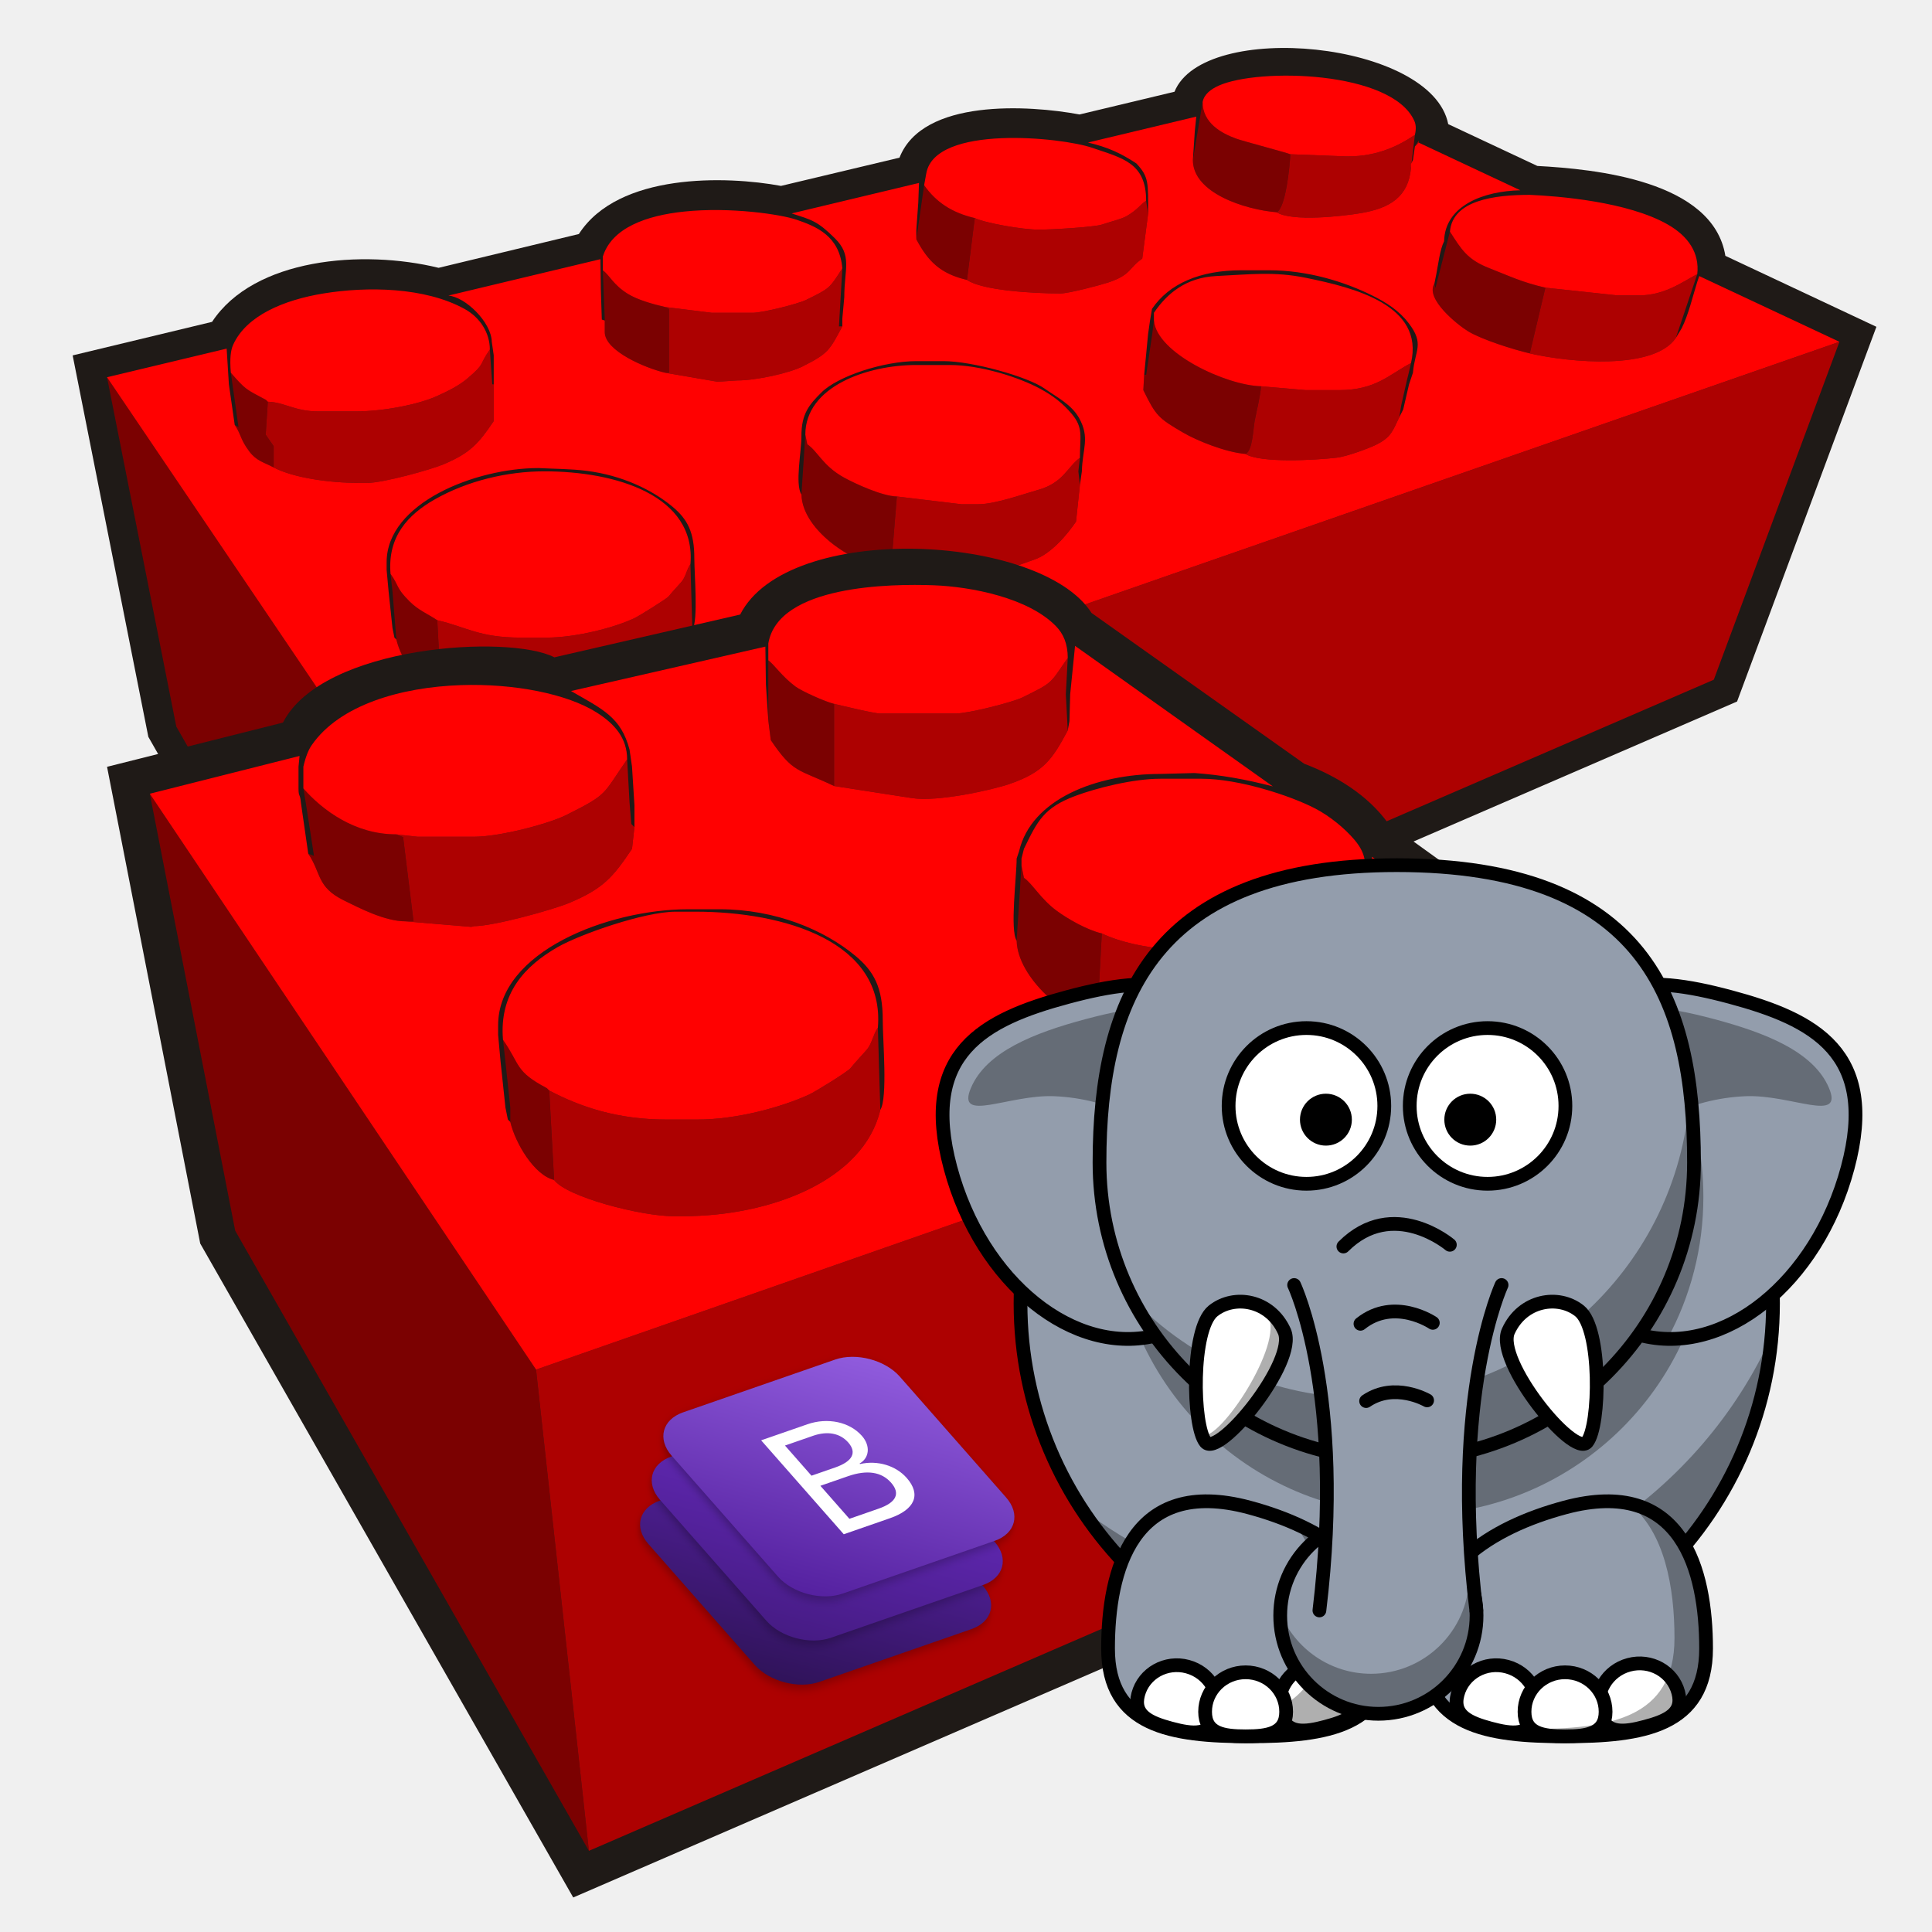
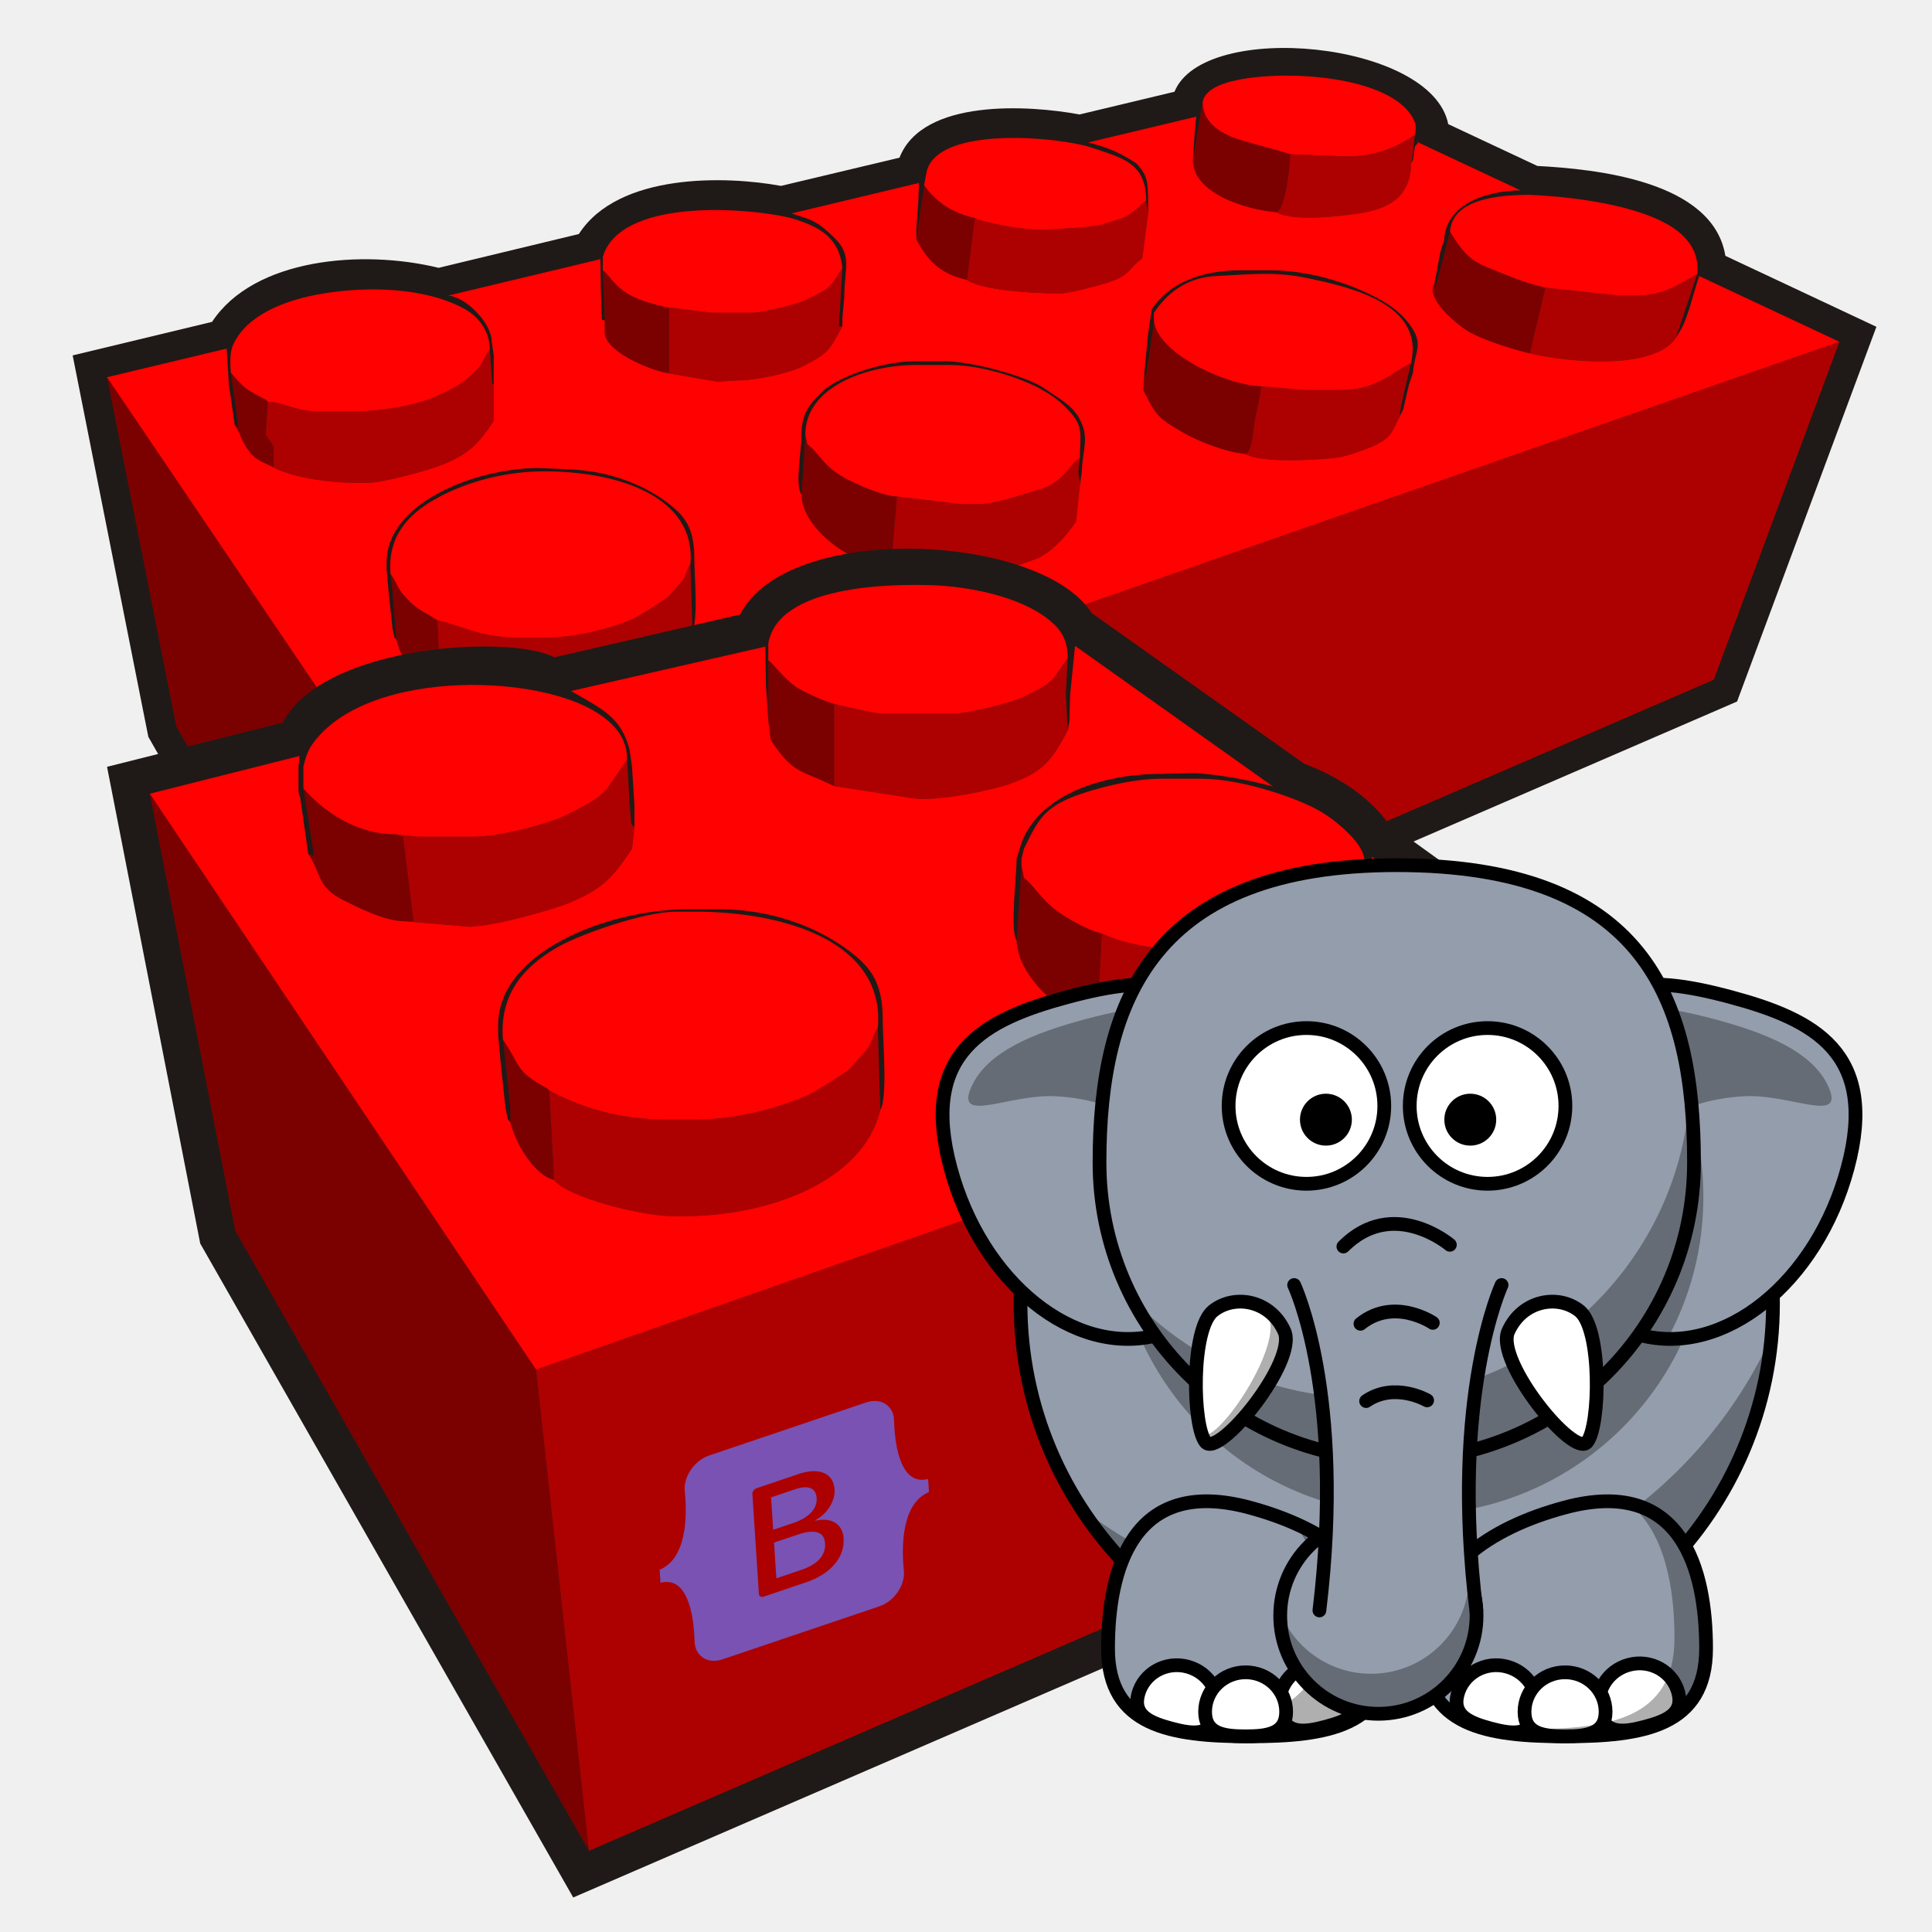
<svg xmlns="http://www.w3.org/2000/svg" xmlns:xlink="http://www.w3.org/1999/xlink" xml:space="preserve" width="600px" height="600px" style="shape-rendering:geometricPrecision; text-rendering:geometricPrecision; image-rendering:optimizeQuality; fill-rule:evenodd; clip-rule:evenodd" viewBox="0 0 600 600" version="1.1" id="svg22">
  <defs id="defs4">
    <style type="text/css" id="style2">
    .fil0 {fill:#1F1A17}
    .fil1 {fill:#7B0101}
    .fil2 {fill:#AD0101}
    .fil3 {fill:#FF0101}
   </style>
    <linearGradient x1="314.624" y1="547.206" x2="427.377" y2="432.484" id="linearGradient3834" xlink:href="#linearGradient3820" gradientUnits="userSpaceOnUse" gradientTransform="matrix(1.066667,0,0,1.066667,-55.46667,0)" />
    <linearGradient id="linearGradient3820">
      <stop id="stop3822" style="stop-color:#070135;stop-opacity:1" offset="0" />
      <stop id="stop3824" style="stop-color:#612d50;stop-opacity:1" offset="1" />
    </linearGradient>
    <linearGradient x1="314.624" y1="547.206" x2="427.377" y2="432.484" id="linearGradient3834-3" xlink:href="#linearGradient3820" gradientUnits="userSpaceOnUse" gradientTransform="translate(-52)" />
-     <filter id="a" width="1.08" height="1.12" x="-0.04" y="-0.043" filterUnits="objectBoundingBox">
+     <filter id="a" width="1.055" height="1.099" x="-0.028" y="-0.041" filterUnits="objectBoundingBox">
      <feOffset dy="10" in="SourceAlpha" result="shadowOffsetOuter1" id="feOffset10" />
      <feGaussianBlur in="shadowOffsetOuter1" result="shadowBlurOuter1" stdDeviation="10" id="feGaussianBlur12" />
      <feColorMatrix in="shadowBlurOuter1" values="0 0 0 0 0 0 0 0 0 0 0 0 0 0 0 0 0 0 0.25 0" id="feColorMatrix14" />
    </filter>
    <linearGradient id="c" x1="357.805" x2="357.805" y1="268.965" y2="983.329" gradientTransform="scale(1.219845,0.8197762)" gradientUnits="userSpaceOnUse">
      <stop offset="0%" stop-color="#5C24AE" id="stop4" />
      <stop offset="100%" stop-color="#30135A" id="stop6" />
    </linearGradient>
-     <filter id="d" width="1.08" height="1.12" x="-0.04" y="-0.043" filterUnits="objectBoundingBox">
+     <filter id="d" width="1.055" height="1.099" x="-0.028" y="-0.041" filterUnits="objectBoundingBox">
      <feOffset dy="10" in="SourceAlpha" result="shadowOffsetOuter1" id="feOffset23" />
      <feGaussianBlur in="shadowOffsetOuter1" result="shadowBlurOuter1" stdDeviation="10" id="feGaussianBlur25" />
      <feColorMatrix in="shadowBlurOuter1" values="0 0 0 0 0 0 0 0 0 0 0 0 0 0 0 0 0 0 0.25 0" id="feColorMatrix27" />
    </filter>
    <linearGradient id="f" x1="357.805" x2="357.805" y1="11.176" y2="849.146" gradientTransform="scale(1.219845,0.8197762)" gradientUnits="userSpaceOnUse">
      <stop offset="0%" stop-color="#7331D4" id="stop17" />
      <stop offset="100%" stop-color="#461B84" id="stop19" />
    </linearGradient>
-     <filter id="g" width="1.08" height="1.12" x="-0.04" y="-0.043" filterUnits="objectBoundingBox">
+     <filter id="g" width="1.055" height="1.099" x="-0.028" y="-0.041" filterUnits="objectBoundingBox">
      <feOffset dy="10" in="SourceAlpha" result="shadowOffsetOuter1" id="feOffset36" />
      <feGaussianBlur in="shadowOffsetOuter1" result="shadowBlurOuter1" stdDeviation="10" id="feGaussianBlur38" />
      <feColorMatrix in="shadowBlurOuter1" values="0 0 0 0 0 0 0 0 0 0 0 0 0 0 0 0 0 0 0.25 0" id="feColorMatrix40" />
    </filter>
    <linearGradient id="i" x1="357.805" x2="357.805" y1="0.6" y2="714.963" gradientTransform="scale(1.219845,0.8197762)" gradientUnits="userSpaceOnUse">
      <stop offset="0%" stop-color="#905BDD" id="stop30" />
      <stop offset="100%" stop-color="#5521A0" id="stop32" />
    </linearGradient>
  </defs>
  <g transform="matrix(0.9524495,0,0,0.9455897,16.91391,-23.86082)" style="clip-rule:evenodd;fill-rule:evenodd;image-rendering:optimizeQuality;shape-rendering:geometricPrecision;text-rendering:geometricPrecision" id="g4609">
    <g id="Livello_x0020_1-7">
      <g id="_76285576">
        <path d="m 454.456,66.002 29.062,13.735 c 18.697,1.019 57.304,4.763 61.303,29.518 l 49.247,23.308 -45.431,123.072 -420.779,183.377 L 30.607,267.231 5.933,141.957 51.388,130.943 c 13.658,-20.926 49.078,-23.863 73.871,-17.746 l 45.731,-11.106 C 183.849,81.954 219.024,82.953 236.891,86.291 l 38.645,-9.276 c 7.531,-19.452 42.156,-17.292 58.704,-14.186 l 30.962,-7.463 c 9.485,-23.723 83.956,-16.657 89.254,10.637 z" class="fil0" id="_75493720" style="fill:#1f1a17" />
        <polygon points="39.726,263.852 131.951,426.755 118.466,300.048 17.131,149.132 " class="fil1" id="_75377024" style="fill:#7b0101" />
        <path d="m 357.937,134.944 -1.97,13.41 -0.646,-0.071 -0.284,5.074 c 4.11,8.437 4.85,9.185 12.994,13.967 4.517,2.652 13.823,6.455 20.311,6.995 2.362,-0.954 2.521,-8.461 3.018,-10.952 0.712,-3.571 1.772,-7.796 2.062,-11.273 -11.227,-0.251 -34.03,-10.836 -34.925,-21.59 z" class="fil1" id="_76285520" style="fill:#7b0101" />
        <path d="m 449.936,118.438 c -3.086,4.969 7.646,13.55 11.041,15.629 4.302,2.633 14.526,5.939 20.074,7.231 l 5.08,-21.589 c -7.7,-1.794 -11.749,-3.83 -18.338,-6.427 -7.094,-2.795 -9.031,-6.086 -12.776,-11.988 l -4.73,18.51 z m 0.635,-3.175 -0.635,1.271 z m 1.904,-7.62 -0.635,1.271 z m 0.635,-3.174 -0.635,1.27 z" class="fil1" id="_77826296" style="fill:#7b0101" />
        <path d="m 243.562,187.652 c 0.269,12.074 18.181,23.885 29.209,24.13 l 1.906,-23.495 c -4.84,-0.108 -13.744,-4.268 -17.264,-6.232 -6.922,-3.858 -8.549,-8.639 -11.946,-10.913 l -0.635,-3.175 z" class="fil1" id="_137696352" style="fill:#7b0101" />
        <path d="m 374.371,58.748 -3.175,19.05 c 0,10.82 16.966,16.284 27.305,17.144 2.887,-1.165 4.358,-15.168 4.445,-19.05 -0.517,-0.36 -15.239,-4.25 -17.705,-5.155 -5.315,-1.95 -10.87,-5.51 -10.87,-11.989 z m -1.906,7.62 -0.635,1.904 z" class="fil1" id="_46662232" style="fill:#7b0101" />
        <path d="m 179.426,130.502 v 3.81 c 0,6.236 13.507,11.896 19.685,13.336 h 1.27 V 126.692 l -1.27,-0.635 c -4.093,-0.953 -9.025,-2.364 -12.175,-4.334 -4.802,-3.004 -5.879,-6.071 -8.144,-7.73 l 0.635,15.875 z" class="fil1" id="_78641872" style="fill:#7b0101" />
        <path d="m 281.026,103.832 c 3.748,7.081 7.709,11.285 16.511,13.336 L 300.076,96.848 c -7.477,-1.742 -12.679,-5.284 -16.51,-10.795 z m 0.636,-7.62 -0.636,4.446 z m 0.635,-9.524 -0.635,5.08 z" class="fil1" id="_77331888" style="fill:#7b0101" />
        <path d="m 110.212,219.402 1.27,15.876 c 1.652,7.092 7.769,15.552 14.605,17.144 l -1.27,-23.495 c -3.306,-2.214 -6.167,-3.269 -9.05,-6.191 -4.543,-4.603 -3.168,-4.7 -6.19,-9.049 z" class="fil1" id="_137696640" style="fill:#7b0101" />
        <path d="m 58.776,164.792 c 2.174,3.246 1.73,4.626 4.698,8.638 2.363,3.193 4.631,3.548 8.003,5.333 v -6.985 l -2.598,-3.769 0.692,-10.836 -0.635,-0.635 c -6.667,-3.528 -6.634,-3.372 -11.43,-8.89 l 2.507,17.833 z m 0,-2.54 -0.635,-1.904 z m -1.27,-8.255 -0.635,-2.539 z" class="fil1" id="_78162008" style="fill:#7b0101" />
        <polygon points="118.466,300.048 131.951,426.755 541.048,248.47 582.016,137.488 " class="fil2" id="_76665864" style="fill:#ad0101" />
        <path d="m 124.817,228.928 1.27,23.495 c 2.558,3.492 21.175,7.62 27.94,7.62 h 2.54 c 22.919,0 47.128,-9.451 51.434,-27.94 l -0.635,-21.59 c -1.31,1.886 -1.477,4.169 -2.992,5.899 -1.672,1.91 -2.442,2.665 -4.15,4.739 -0.594,0.721 -9.582,6.356 -10.818,6.962 -6.592,3.235 -19.379,6.529 -29.03,6.529 h -8.255 c -13.74,0 -17.8,-3.5 -27.305,-5.714 z" class="fil2" id="_78258624-3" style="fill:#ad0101" />
        <path d="m 143.231,141.932 -0.635,-4.445 z m -1.27,-1.904 c -3.751,5.398 -1.288,4.312 -7.14,9.37 -2.939,2.542 -6.394,4.213 -9.998,5.876 -6.079,2.806 -17.626,5.074 -26.676,5.074 H 86.082 c -7.781,0 -11.116,-3.055 -16.511,-3.175 l -0.635,-0.635 0.635,0.635 -0.692,10.836 2.598,3.769 v 6.985 c 6.404,3.389 18.1,5.08 27.94,5.08 h 2.54 c 5.204,0 20.72,-4.337 24.973,-6.14 8.771,-3.722 11.471,-6.966 16.301,-14.179 v -16.511 4.446 l -0.48,-0.008 z" class="fil2" id="_77500776-5" style="fill:#ad0101" />
        <path d="m 274.676,188.287 -1.906,23.495 16.447,2.994 9.588,-0.454 c 7.276,0 14.983,-3.354 20.723,-5.312 5.384,-1.836 10.715,-8.207 13.567,-12.468 l 1.27,-12.065 -0.508,-4.445 0.508,-4.445 c -4.098,3.002 -5.384,8.215 -13.596,10.534 -4.728,1.334 -13.992,4.706 -19.423,4.706 h -5.716 z" class="fil2" id="_78207744-6" style="fill:#ad0101" />
        <path d="m 199.111,126.058 1.27,0.635 v 20.956 h -1.27 l 17.089,2.963 6.406,-0.424 c 6.358,0 17.066,-2.44 21.396,-4.639 8.344,-4.24 8.72,-5.252 12.894,-13.14 l -1.102,0.012 1.102,-19.062 c -4.331,6.826 -4.165,6.572 -11.831,10.393 -2.519,1.255 -14.086,4.212 -17.38,4.212 H 214.351 Z m 57.785,3.81 0.635,-6.985 z" class="fil2" id="_75510104-2" style="fill:#ad0101" />
        <path d="m 300.076,96.848 -2.539,20.32 c 4.946,3.437 21.396,4.445 30.48,4.445 2.725,0 12.766,-2.682 15.479,-3.571 7.704,-2.521 6.824,-4.934 11.191,-7.859 l 1.904,-14.605 -0.635,-4.445 c -2.354,1.724 -2.738,2.928 -6.353,5.077 -1.603,0.953 -5.72,1.967 -8.028,2.767 -2.495,0.864 -16.778,1.681 -20.544,1.681 -5.41,0 -17.495,-2.15 -20.956,-3.81 z" class="fil2" id="_75139072-9" style="fill:#ad0101" />
        <path d="m 393.421,152.093 c -0.289,3.476 -1.35,7.702 -2.062,11.273 -0.497,2.491 -0.656,9.998 -3.018,10.952 4.817,3.056 22.746,2.062 29.8,1.225 3.233,-0.384 10.441,-3.05 12.87,-4.276 4.877,-2.461 5.33,-4.504 7.495,-9.016 l 0.604,-3.816 1.864,-8.26 0.62,-2.518 0.722,-3.186 c -7.192,3.805 -11.477,8.89 -23.495,8.89 h -10.795 z" class="fil2" id="_77970704" style="fill:#ad0101" />
        <path d="m 486.131,119.708 -5.08,21.589 c 13.246,3.086 40.529,5.516 47.624,-5.08 l 6.985,-20.956 c -5.106,2.702 -10.664,6.985 -19.05,6.985 h -6.985 z m 50.165,-3.81 -0.635,0.635 z m -0.635,1.904 -0.635,0.635 z m -1.27,3.175 0.635,-1.27 z m -1.906,6.985 -0.635,0.635 z m -0.635,1.904 -0.635,0.635 z m -1.27,3.175 0.635,-1.27 z" class="fil2" id="_78794168" style="fill:#ad0101" />
        <path d="m 402.946,75.893 c -0.086,3.882 -1.558,17.885 -4.445,19.05 4.979,3.158 21.372,1.339 27.572,0.266 9.27,-1.603 15.442,-5.25 16.243,-14.872 l 1.27,-10.795 c -6.053,4.054 -13.496,7.573 -24.13,6.985 z m 40.64,-2.54 1.27,-1.27 V 71.448 Z m -1.27,5.716 0.635,-1.27 z" class="fil2" id="_77969560" style="fill:#ad0101" />
        <path d="m 208.001,232.103 c -4.307,18.488 -28.516,27.94 -51.434,27.94 h -2.54 c -6.764,0 -25.381,-4.128 -27.94,-7.62 -6.836,-1.592 -12.953,-10.052 -14.605,-17.144 l -0.635,-0.636 -0.635,-3.174 -1.27,-12.066 -0.636,-6.984 v -2.54 c 0,-19.394 28.843,-30.919 49.53,-30.919 5.222,0.277 10.577,0.253 15.76,0.92 11.417,1.47 21.202,6.146 27.892,11.747 4.838,4.051 7.166,8.293 7.15,16.981 -0.011,5.068 1.331,20.396 -0.636,23.496 z m -98.424,-18.415 c 3.022,4.349 1.646,4.446 6.19,9.049 2.884,2.922 5.744,3.977 9.05,6.191 9.505,2.214 13.565,5.714 27.305,5.714 h 8.255 c 9.652,0 22.439,-3.294 29.03,-6.529 1.236,-0.606 10.224,-6.241 10.818,-6.962 1.708,-2.074 2.478,-2.828 4.15,-4.739 1.514,-1.73 1.681,-4.013 2.992,-5.899 1.882,-22.607 -24.349,-30.48 -47.624,-30.48 -12.178,0 -25.226,3.166 -35.822,9.263 -8.666,4.987 -15.359,12.184 -14.342,24.392 z m 135.254,-45.72 0.635,3.175 c 3.397,2.274 5.024,7.055 11.946,10.913 3.521,1.963 12.425,6.124 17.264,6.232 l 20.954,2.54 h 5.716 c 5.431,0 14.695,-3.372 19.423,-4.706 8.212,-2.318 9.498,-7.531 13.596,-10.534 0,-6.985 1.213,-9.822 -2.692,-14.453 -2.947,-3.494 -6.006,-5.891 -10.22,-8.195 -6.847,-3.745 -19.34,-7.832 -29.633,-7.832 h -10.795 c -15.96,0 -36.194,7.05 -36.194,22.86 z m 90.17,12.065 -0.636,4.445 -1.27,12.065 c -2.852,4.261 -8.183,10.632 -13.567,12.468 -5.74,1.958 -13.447,5.312 -20.723,5.312 l -9.588,0.454 -16.447,-2.994 c -11.028,-0.245 -28.94,-12.055 -29.209,-24.13 -2.165,-3.41 0.028,-14.341 -0.007,-19.057 -0.058,-7.664 2.72,-10.606 6.51,-14.444 5.28,-5.351 20.293,-10.313 30.961,-10.313 h 8.891 c 9.335,0 27.449,5.098 32.91,8.999 4.102,2.93 8.737,5.164 11.263,9.692 3.624,6.497 1.075,10.145 0.912,17.503 z m 23.495,-49.53 c 0.895,10.754 23.698,21.34 34.925,21.59 l 14.605,1.27 h 10.795 c 12.018,0 16.303,-5.084 23.495,-8.89 4.418,-18.967 -18.403,-24.744 -34.24,-27.99 -10.489,-2.15 -18.139,-1.127 -29.263,-0.588 -9.84,0.478 -16.091,5.756 -20.317,12.068 z m 84.455,17.146 -1.27,3.81 -1.906,8.255 -1.27,2.539 c -2.165,4.512 -2.618,6.554 -7.495,9.016 -2.429,1.225 -9.637,3.892 -12.87,4.276 -7.054,0.836 -24.983,1.831 -29.8,-1.225 -6.488,-0.54 -15.794,-4.343 -20.311,-6.995 -8.143,-4.782 -8.884,-5.53 -12.994,-13.967 l 0.284,-5.074 1.27,-13.334 0.635,-4.446 0.636,-3.81 c 5.522,-8.246 15.572,-12.7 29.209,-12.7 h 8.891 c 12.936,0 24.948,3.908 33.654,8.255 4.729,2.362 8.723,4.924 11.896,9.06 5.33,6.947 2.06,8.888 1.44,16.34 z m -264.16,-38.1 v 4.445 c 2.266,1.66 3.342,4.727 8.144,7.73 3.15,1.97 8.082,3.382 12.175,4.334 l 15.24,1.906 h 13.334 c 3.294,0 14.861,-2.957 17.38,-4.212 7.666,-3.821 7.5,-3.568 11.831,-10.393 -0.889,-10.68 -8.502,-13.724 -14.861,-15.94 -5.153,-1.795 -21.667,-4.267 -36.623,-2.711 -12.392,1.289 -23.716,5.344 -26.621,14.84 z m 78.739,13.334 -0.635,6.985 v 2.54 c -4.174,7.888 -4.55,8.9 -12.894,13.14 -4.33,2.2 -15.038,4.639 -21.396,4.639 l -6.406,0.424 -17.089,-2.963 c -6.178,-1.44 -19.685,-7.099 -19.685,-13.336 v -3.81 l -0.956,-0.313 -0.314,-9.846 -0.136,-9.989 -49.586,11.952 c 5.587,0.464 14.02,8.762 14.162,15.181 l 0.635,4.445 v 5.08 16.511 c -4.83,7.213 -7.53,10.457 -16.301,14.179 -4.253,1.804 -19.769,6.14 -24.973,6.14 h -2.54 c -9.84,0 -21.535,-1.691 -27.94,-5.08 -3.372,-1.784 -5.64,-2.14 -8.003,-5.333 -2.968,-4.012 -2.524,-5.392 -4.698,-8.638 l -1.904,-13.334 -0.726,-11.729 -39.014,9.403 101.335,150.916 463.549,-162.56 -45.72,-21.589 -0.635,1.904 c -1.47,4.704 -2.872,10.823 -5.08,15.24 l -1.906,3.175 c -7.096,10.596 -34.379,8.166 -47.624,5.08 -5.548,-1.292 -15.772,-4.598 -20.074,-7.231 -3.395,-2.078 -14.128,-10.66 -11.041,-15.629 l 0.635,-3.175 c 0.602,-3.014 1.15,-8.014 2.539,-10.794 0.263,-11.783 12.994,-16.511 24.869,-16.73 l -33.124,-15.655 -1.27,1.27 -0.635,4.446 -0.635,1.27 v 1.27 c -0.802,9.622 -6.973,13.268 -16.243,14.872 -6.2,1.073 -22.594,2.892 -27.572,-0.266 -10.339,-0.86 -27.305,-6.324 -27.305,-17.144 l 0.635,-9.526 0.481,-4.746 -35.326,8.514 c 6.523,1.519 10.866,3.604 15.773,6.86 4.144,4.428 3.876,6.409 3.832,16.676 l -1.904,14.605 c -4.367,2.924 -3.487,5.338 -11.191,7.859 -2.713,0.889 -12.754,3.571 -15.479,3.571 -9.084,0 -25.534,-1.008 -30.48,-4.445 -8.802,-2.051 -12.763,-6.254 -16.511,-13.336 v -3.174 l 0.636,-8.891 0.23,-6.449 -41.509,10.006 c 6.502,2.14 8.303,2.411 14.072,8.159 5.761,5.74 3.076,10.052 3.076,19.399 z m 26.749,-40.759 c -0.238,1.31 -0.476,2.62 -0.714,3.93 3.83,5.512 9.032,9.053 16.51,10.795 3.461,1.66 15.546,3.81 20.956,3.81 3.766,0 18.049,-0.817 20.544,-1.681 2.308,-0.8 6.425,-1.814 8.028,-2.767 3.614,-2.149 3.998,-3.353 6.353,-5.077 0,-12.532 -7.895,-13.988 -17.572,-17.353 -10.066,-3.502 -51.192,-7.684 -54.104,8.344 z m 170.736,19.17 c 3.745,5.902 5.682,9.193 12.776,11.988 6.589,2.597 10.638,4.633 18.338,6.427 l 23.495,2.539 h 6.985 c 8.386,0 13.944,-4.283 19.05,-6.985 0.778,-7.073 -3.035,-12.514 -9.643,-16.309 -13.063,-7.505 -35.592,-9.316 -44.966,-9.725 -11.564,0 -25.18,1.778 -26.035,12.065 z m -396.74,37.151 c -0.82,1.822 -1.163,4.475 -0.769,9.204 4.796,5.518 4.763,5.362 11.43,8.89 l 0.635,0.635 c 5.395,0.12 8.73,3.175 16.511,3.175 h 12.065 c 9.05,0 20.597,-2.268 26.676,-5.074 3.605,-1.663 7.06,-3.335 9.998,-5.876 5.852,-5.058 3.389,-3.972 7.14,-9.37 0,-5.545 -3.23,-10.566 -8.25,-13.34 -13.038,-7.207 -31.836,-7.398 -45.912,-5.088 -13.124,2.155 -25.248,7.334 -29.524,16.844 z" class="fil3" id="_78269496" style="fill:#ff0101" />
        <path d="m 379.622,53.357 c -2.653,1.199 -4.786,2.893 -5.251,5.392 0,6.814 6.042,10.218 10.87,11.989 2.466,0.905 17.188,4.795 17.705,5.155 l 16.511,0.635 c 10.633,0.588 18.077,-2.932 24.13,-6.985 0.493,-2.117 0.294,-3.521 -0.194,-4.624 -7.28,-16.446 -50.743,-17.45 -63.769,-11.562 z" class="fil3" id="_47303792-1" style="fill:#ff0101" />
      </g>
    </g>
  </g>
  <g id="g4612" transform="translate(57.02386,59.93848)">
    <g id="Livello_x0020_1" transform="matrix(0.9524495,0,0,0.9455897,-74.73616,36.23962)">
      <g id="_76796656">
        <path d="m 374.505,99.6 69.35,49.524 c 10.469,3.991 20.698,10.272 27.331,19.514 L 546.498,223.242 514.63,386.685 205.505,521.476 83.882,306.692 53.502,150.133 110.854,135.61 c 12.921,-25.455 73.835,-29.087 88.506,-21.435 l 60.582,-14.055 c 15.495,-30.755 98.026,-26.664 114.563,-0.52 z" class="fil0" id="_78231184" style="fill:#1f1a17" />
        <polygon points="210.62,506.156 193.382,348.102 67.442,158.973 95.29,302.486 " class="fil1" id="_78794960" style="fill:#7b0101" />
        <path d="m 118.309,161.991 2.673,17.401 -1.879,-0.732 c 4.305,6.431 2.711,10.957 11.633,15.354 4.987,2.458 13.284,6.87 20.116,6.87 l 2.579,-0.024 -3.393,-27.645 -2.36,-0.906 c -13.272,0 -23.859,-7.827 -30.163,-15.081 z" class="fil1" id="_77500208" style="fill:#7b0101" />
        <path d="m 350.084,207.236 c 0.272,12.206 16.535,26.183 26.195,26.986 l 1.587,-29.369 c -4.749,-1.107 -11.104,-4.755 -14.754,-7.471 -5.217,-3.884 -7.944,-8.976 -10.646,-10.785 l -0.795,-3.969 z" class="fil1" id="_77621680" style="fill:#7b0101" />
        <path d="m 269.121,135.005 -0.793,-11.907 0.793,11.907 0.793,6.349 c 7.353,10.979 8.873,9.435 20.639,15.081 v -26.988 c -2.745,-0.639 -10.54,-4.141 -12.578,-5.679 -4.518,-3.408 -6.883,-7.164 -8.854,-8.608 z" class="fil1" id="_78135248" style="fill:#7b0101" />
        <path d="m 183.396,246.923 1.589,15.081 v 4.763 c 1.632,7.008 7.864,17.553 14.287,19.05 l -1.589,-29.369 -0.793,-0.793 c -10.472,-5.541 -8.565,-7.641 -14.287,-15.876 z" class="fil1" id="_76234600" style="fill:#7b0101" />
        <polygon points="504.058,378.204 533.255,228.462 193.382,348.102 210.62,506.156 " class="fil2" id="_77301376" style="fill:#ad0101" />
        <path d="m 197.683,256.447 -0.793,-0.793 0.793,0.793 1.589,29.369 c 4.113,5.616 28.368,11.907 38.894,11.907 h 3.174 c 28.65,0 58.91,-11.809 64.294,-34.926 L 304.84,235.81 c -1.639,2.358 -1.847,5.211 -3.74,7.372 -2.091,2.388 -3.054,3.332 -5.189,5.925 -1.022,1.242 -11.541,7.767 -13.537,8.687 -8.966,4.127 -23.538,8.178 -36.273,8.178 H 235.783 c -15.725,0 -27.816,-4.083 -38.1,-9.525 z" class="fil2" id="_78258624" style="fill:#ad0101" />
        <path d="m 462.003,212.791 0.793,-3.175 V 206.44 l 0.793,-3.174 v -11.114 c -4.746,3.478 -6.146,9.352 -15.153,12.629 -5.406,1.966 -15.558,5.409 -22.123,5.658 -17.215,0.654 -35.98,0.396 -48.449,-5.586 l -1.587,29.369 c 5.145,4.473 26.463,6.351 37.305,6.351 h 3.969 c 20.59,0 36.008,-9.617 44.451,-22.226 v -2.382 z m 1.587,-11.907 0.793,-3.174 z" class="fil2" id="_77500776" style="fill:#ad0101" />
        <path d="m 223.084,147.703 c -8.126,11.694 -5.949,11.273 -19.839,18.262 -5.658,2.847 -21.541,7.137 -30.168,7.137 h -18.256 l -7.143,-0.793 2.36,0.906 3.393,27.645 -2.579,0.024 21.419,1.815 0.807,-0.227 c 6.505,0 25.901,-5.421 31.218,-7.677 11.184,-4.746 14.217,-8.527 20.376,-17.724 l 0.793,-7.143 -1.018,-1.026 -0.569,-6.912 z" class="fil2" id="_78207744" style="fill:#ad0101" />
        <path d="m 290.553,129.447 v 26.988 l 25.399,3.969 c 8.493,1.333 26.36,-2.73 31.864,-4.649 11.104,-3.865 13.932,-8.121 18.936,-17.577 l -0.625,-11.826 0.625,-11.986 c -6.033,8.681 -4.489,7.859 -14.79,12.993 -3.148,1.569 -17.605,5.263 -21.723,5.263 h -24.606 c -2.124,0 -12.262,-2.518 -15.081,-3.175 z" class="fil2" id="_47303792" style="fill:#ad0101" />
        <path d="m 305.634,262.797 c -5.385,23.116 -35.645,34.926 -64.294,34.926 h -3.174 c -10.525,0 -34.781,-6.291 -38.894,-11.907 -6.423,-1.497 -12.655,-12.042 -14.287,-19.05 l -0.795,-0.793 -0.793,-3.969 -1.587,-15.081 -0.793,-8.732 v -3.175 c 0,-24.243 36.053,-38.1 61.913,-38.1 h 10.319 c 18.265,0 34.101,6.793 44.245,15.287 6.048,5.062 8.958,10.365 8.935,21.227 -0.012,6.333 1.665,25.494 -0.793,29.369 z M 182.602,239.778 c 5.723,8.235 3.816,10.335 14.287,15.876 l 0.793,0.793 c 10.284,5.442 22.375,9.525 38.1,9.525 h 10.319 c 12.735,0 27.308,-4.051 36.273,-8.178 1.996,-0.919 12.516,-7.444 13.537,-8.687 2.135,-2.594 3.098,-3.537 5.189,-5.925 1.893,-2.162 2.1,-5.014 3.74,-7.372 2.35,-28.259 -30.436,-38.1 -59.532,-38.1 h -6.349 c -10.281,0 -31.265,7.457 -38.428,11.577 -10.832,6.234 -19.198,15.231 -17.928,30.491 z m 169.863,-62.706 -0.795,3.175 v 2.381 l 0.795,3.969 c 2.701,1.809 5.428,6.902 10.646,10.785 3.65,2.716 10.005,6.364 14.754,7.471 12.468,5.982 31.233,6.24 48.449,5.586 6.566,-0.249 16.718,-3.692 22.123,-5.658 9.008,-3.276 10.407,-9.15 15.153,-12.629 0,-8.732 1.516,-12.277 -3.365,-18.066 -3.239,-3.84 -8.081,-7.795 -12.765,-10.254 -8.151,-4.277 -25.024,-9.78 -37.051,-9.78 h -13.494 c -8.96,0 -20.974,3.103 -27.699,5.638 -10.229,3.857 -12.324,8.155 -16.75,17.381 z m 16.668,-66.665 -1.587,15.866 -0.246,8.887 -0.547,3.018 c -5.004,9.456 -7.832,13.711 -18.936,17.577 -5.505,1.919 -23.372,5.982 -31.864,4.649 l -25.399,-3.969 c -11.766,-5.646 -13.286,-4.103 -20.639,-15.081 l -0.793,-6.349 -0.793,-11.907 -0.172,-12.447 -63.37,14.589 c 10.314,6.002 16.3,8.553 19.093,19.29 l 0.793,5.556 0.793,12.699 v 5.556 1.589 l -0.793,7.143 c -6.159,9.197 -9.192,12.978 -20.376,17.724 -5.317,2.256 -24.712,7.677 -31.218,7.677 l -0.807,0.227 -21.419,-1.815 c -6.832,0 -15.129,-4.412 -20.116,-6.87 -8.922,-4.396 -7.327,-8.924 -11.633,-15.354 l -0.793,-5.558 -1.589,-11.112 c -0.272,-3.261 -0.793,-1.773 -0.793,-4.763 v -3.175 -3.967 l 0.339,-3.522 -48.825,12.409 125.94,189.129 339.873,-119.64 -67.279,-48.78 -1.591,18.029 -0.793,3.174 v 2.382 l -0.793,3.174 v 3.175 l -0.793,3.175 v 3.174 2.382 c -8.444,12.609 -23.86,22.226 -44.451,22.226 h -3.969 c -10.842,0 -32.16,-1.878 -37.305,-6.351 -9.66,-0.804 -25.923,-14.781 -26.195,-26.986 -2.247,-3.542 0,-21 0,-26.988 l 0.793,-2.382 c 3.999,-17.166 25.282,-25.399 46.038,-25.399 l 11.16,-0.291 c 8.52,0.575 17.038,2.143 25.558,4.392 z m -248.9,32.608 c -0.992,1.444 -1.891,3.521 -2.72,7.069 v 7.143 c 6.304,7.254 16.892,15.081 30.163,15.081 l 7.143,0.793 h 18.256 c 8.627,0 24.51,-4.29 30.168,-7.137 13.89,-6.99 11.713,-6.569 19.839,-18.262 0,-7.029 -4.114,-11.698 -9.897,-15.39 -9.597,-6.125 -26.881,-9.598 -44.291,-9.009 -19.731,0.669 -39.623,6.555 -48.663,19.712 z" class="fil3" id="_75510104" style="fill:#ff0101" />
        <path d="m 269.121,109.604 v 5.556 c 1.971,1.444 4.337,5.2 8.854,8.608 2.037,1.538 9.832,5.04 12.578,5.679 2.818,0.657 12.957,3.175 15.081,3.175 h 24.606 c 4.117,0 18.575,-3.695 21.723,-5.263 10.3,-5.135 8.757,-4.312 14.79,-12.993 0,-4.76 -1.51,-8.007 -3.855,-10.434 -9.008,-9.322 -27.643,-12.966 -39.918,-13.425 -13.835,-0.516 -50.617,-0.073 -53.859,19.096 z" class="fil3" id="_75139072" style="fill:#ff0101" />
      </g>
    </g>
  </g>
  <g transform="matrix(1.066667,0,0,1.066667,290.5968,266.5492)" id="g882">
    <path d="M 243.77,129.57 C 243.78,190.08 194.74,239.14 134.23,239.14 73.721,239.14 24.67,190.08 24.69,129.57 24.674,69.061 73.721,20 134.23,20 c 60.51,0 109.55,49.061 109.54,109.57 z" style="fill:#939dac;stroke:#000000;stroke-width:4;stroke-linecap:round;stroke-linejoin:round" id="path2383" />
    <path d="m 243.34,139.16 c -20.83,45.69 -66.93,77.46 -120.43,77.46 -30.331,0 -58.255,-10.21 -80.566,-27.37 19.534,30.03 53.378,49.87 91.876,49.87 57.28,0 104.28,-43.94 109.12,-99.96 z" style="fill:#000000;fill-opacity:0.314" id="path3353" />
    <path d="m 50.172,230.07 c -0.006,22.68 18.377,25.57 41.057,25.57 22.681,0 41.061,-2.89 41.061,-25.57 0,-22.68 -19.15,-35.2 -41.061,-41.07 -34.081,-9.13 -41.063,18.39 -41.057,41.07 z" style="fill:#939dac;stroke:#000000;stroke-width:4;stroke-linecap:round;stroke-linejoin:round" id="path3245" />
    <path d="m 123.19,242.86 c 1.64,6.13 -3.25,8.27 -9.55,9.96 -6.29,1.69 -11.61,2.27 -13.25,-3.85 -1.641,-6.13 2.13,-12.47 8.43,-14.15 6.29,-1.69 12.73,1.91 14.37,8.04 z" style="fill:#ffffff;stroke:#000000;stroke-width:4;stroke-linecap:round;stroke-linejoin:round" id="path3239" />
    <path d="m 225.27,104.57 c 0.02,47.81 -38.73,86.57 -86.54,86.57 -47.808,0 -86.559,-38.76 -86.544,-86.57 C 52.171,56.763 90.922,18 138.73,18 c 47.81,0 86.56,38.763 86.54,86.57 z" style="fill:#000000;fill-opacity:0.314" id="path3307" />
    <path d="m 265.51,90.103 c -8.95,33.437 -36.06,55.237 -60.55,48.677 -24.48,-6.56 -37.06,-38.991 -28.09,-72.429 8.95,-33.441 29.98,-32.537 54.46,-25.977 24.49,6.56 43.15,16.292 34.18,49.729 z" style="fill:#939dac;stroke:#000000;stroke-width:4;stroke-linecap:round;stroke-linejoin:round" id="path2400" />
    <path d="m 4.286,90.103 c 8.953,33.437 36.063,55.237 60.547,48.677 24.483,-6.56 37.067,-38.991 28.096,-72.429 -8.953,-33.441 -29.981,-32.537 -54.464,-25.977 -24.483,6.56 -43.146,16.292 -34.179,49.729 z" style="fill:#939dac;stroke:#000000;stroke-width:4;stroke-linecap:round;stroke-linejoin:round" id="path3218" />
    <path d="m 198.94,38.179 c -9.74,2.974 -17.48,11.084 -22.06,28.188 -8.97,33.437 3.61,65.843 28.09,72.403 2.67,0.72 5.36,1.06 8.07,1.13 6.68,-12.28 10.47,-26.38 10.46,-41.346 0.01,-23.492 -9.37,-44.777 -24.56,-60.375 z" style="fill:#000000;fill-opacity:0.314" id="path3309" />
    <path d="m 205.16,43.242 c -14.77,-0.154 -26.63,6.634 -32.78,29.625 -4.97,18.526 -3.34,36.723 3.28,50.403 4.97,-23.475 27.2,-52.561 60.06,-53.997 13.33,-0.582 28.81,8.047 24.32,-2.469 -4.5,-10.515 -18.42,-15.97 -33.22,-19.937 -7.65,-2.05 -14.95,-3.555 -21.66,-3.625 z" style="fill:#000000;fill-opacity:0.314" id="path3314" />
    <path d="M 65.15,43.242 C 79.919,43.088 91.777,49.876 97.932,72.867 102.9,91.393 101.27,109.59 94.65,123.27 89.686,99.795 67.453,70.709 34.588,69.273 21.26,68.691 5.779,77.32 10.275,66.804 14.771,56.289 28.687,50.834 43.494,46.867 51.145,44.817 58.437,43.312 65.15,43.242 Z" style="fill:#000000;fill-opacity:0.314" id="path3321" />
    <path d="m 220.77,88.569 c 0.02,47.811 -38.73,86.571 -86.54,86.571 -47.808,0 -86.559,-38.76 -86.544,-86.571 C 47.671,40.763 63.763,2 134.23,2 c 71.88,0 86.56,38.763 86.54,86.569 z" style="fill:#939dac;stroke:#000000;stroke-width:4;stroke-linecap:round;stroke-linejoin:round" id="path2398" />
    <path d="m 130.6,72.099 c 0,12.519 -10.14,22.67 -22.66,22.67 -12.522,0 -22.67,-10.151 -22.666,-22.67 C 85.27,59.58 95.418,49.43 107.94,49.43 c 12.52,0 22.66,10.15 22.66,22.669 z" style="fill:#ffffff;stroke:#000000;stroke-width:4;stroke-linecap:round;stroke-linejoin:round" id="path3157" />
    <path d="m 183.33,72.099 c 0.01,12.519 -10.14,22.67 -22.66,22.67 -12.52,0 -22.67,-10.151 -22.66,-22.67 C 138,59.58 148.15,49.43 160.67,49.43 c 12.52,0 22.67,10.15 22.66,22.669 z" style="fill:#ffffff;stroke:#000000;stroke-width:4;stroke-linecap:round;stroke-linejoin:round" id="path3159" />
    <path d="m 163.19,76.099 c 0,4.173 -3.38,7.557 -7.56,7.557 -4.17,0 -7.55,-3.384 -7.55,-7.557 0,-4.173 3.38,-7.556 7.55,-7.556 4.18,0 7.56,3.383 7.56,7.556 z" style="fill:#000000" id="path3161" />
    <path d="m 121.16,76.099 c 0,4.173 -3.38,7.557 -7.56,7.557 -4.17,0 -7.55,-3.384 -7.55,-7.557 0,-4.173 3.38,-7.556 7.55,-7.556 4.18,0 7.56,3.383 7.56,7.556 z" style="fill:#000000" id="path3163" />
    <path d="m 224.29,230.07 c 0,22.68 -18.38,25.57 -41.06,25.57 -22.68,0 -41.06,-2.89 -41.06,-25.57 0,-22.68 19.15,-35.2 41.06,-41.07 34.08,-9.13 41.06,18.39 41.06,41.07 z" style="fill:#939dac;stroke:#000000;stroke-width:4;stroke-linecap:round;stroke-linejoin:round" id="path3220" />
    <path d="m 104.22,193.49 c 5.62,7.36 9.07,16.56 9.07,27.91 0,26.82 -18.387,30.25 -41.066,30.25 -3.51,0 -6.905,-0.11 -10.157,-0.35 7.44,3.61 17.752,4.35 29.157,4.35 22.676,0 41.066,-2.92 41.066,-25.6 0,-18.02 -12.1,-29.61 -28.07,-36.56 z" style="fill:#000000;fill-opacity:0.314" id="path3297" />
    <path d="m 157.46,220.5 c 0,15.78 -12.8,28.58 -28.58,28.58 -15.79,0 -28.59,-12.8 -28.58,-28.58 -0.01,-15.79 12.79,-28.59 28.58,-28.59 15.78,0 28.58,12.8 28.58,28.59 z" style="fill:#939dac;stroke:#000000;stroke-width:4;stroke-linecap:round;stroke-linejoin:round" id="path2404" />
    <path d="m 81.746,249.5 c -1.64,6.13 -6.952,5.54 -13.248,3.85 -6.296,-1.69 -11.19,-3.83 -9.546,-9.96 1.64,-6.13 8.074,-9.73 14.37,-8.04 6.296,1.69 10.068,8.02 8.424,14.15 z" style="fill:#ffffff;stroke:#000000;stroke-width:4;stroke-linecap:round;stroke-linejoin:round" id="path3241" />
    <path d="m 219.25,72.461 c -4.93,47.579 -45.14,84.689 -94.03,84.689 -26.647,0 -50.717,-11.04 -67.903,-28.78 14.4,27.79 43.443,46.78 76.903,46.78 47.81,0 86.58,-38.79 86.57,-86.596 0,-5.504 -0.55,-10.875 -1.54,-16.093 z" style="fill:#000000;fill-opacity:0.314" id="path3302" />
    <path d="m 157.39,218.99 h -45.68 c 7.66,-63.28 -7.36,-94.75 -7.36,-94.75 h 60.4 c 0,0 -15.02,32.17 -7.36,94.75 z" style="fill:#939dac;fill-rule:evenodd" id="path3188" />
    <path d="m 164.75,124.24 c 0,0 -15.02,32.17 -7.36,94.75 m -45.68,0 c 7.66,-63.28 -7.36,-94.75 -7.36,-94.75" style="fill:none;stroke:#000000;stroke-width:4;stroke-linecap:round" id="path3183" />
    <path d="m 187.44,131.78 c 6.52,5.2 6.05,33.51 2.19,38.21 -3.87,4.69 -26.86,-23.58 -22.93,-32.29 4.13,-9.16 14.61,-10.82 20.74,-5.92 z" style="fill:#ffffff;fill-rule:evenodd;stroke:#000000;stroke-width:4;stroke-linejoin:round" id="path3190" />
    <path d="m 118.69,113.03 c 14.5,-14.499 31,-0.5 31,-0.5" style="fill:none;stroke:#000000;stroke-width:4;stroke-linecap:round" id="path3192" />
    <path d="m 123.66,135.53 c 9.85,-7.89 21.07,-0.27 21.07,-0.27" style="fill:none;stroke:#000000;stroke-width:4;stroke-linecap:round" id="path3194" />
    <path d="m 125.31,158.03 c 8.31,-5.68 17.76,-0.2 17.76,-0.2" style="fill:none;stroke:#000000;stroke-width:4;stroke-linecap:round" id="path3196" />
    <path d="m 80.765,131.78 c -6.52,5.2 -6.053,33.51 -2.187,38.21 3.866,4.69 26.852,-23.58 22.922,-32.29 -4.129,-9.16 -14.602,-10.82 -20.735,-5.92 z" style="fill:#ffffff;fill-rule:evenodd;stroke:#000000;stroke-width:4;stroke-linejoin:round" id="path3214" />
    <path d="m 216.19,242.86 c 1.64,6.13 -3.25,8.27 -9.55,9.96 -6.29,1.69 -11.61,2.27 -13.25,-3.85 -1.64,-6.13 2.13,-12.47 8.43,-14.15 6.29,-1.69 12.73,1.91 14.37,8.04 z" style="fill:#ffffff;stroke:#000000;stroke-width:4;stroke-linecap:round;stroke-linejoin:round" id="path3235" />
    <path d="m 174.75,249.5 c -1.64,6.13 -6.96,5.54 -13.25,3.85 -6.3,-1.69 -11.19,-3.83 -9.55,-9.96 1.64,-6.13 8.08,-9.73 14.37,-8.04 6.3,1.69 10.07,8.02 8.43,14.15 z" style="fill:#ffffff;stroke:#000000;stroke-width:4;stroke-linecap:round;stroke-linejoin:round" id="path3237" />
    <path d="m 195.03,248.49 c 0,6.34 -5.28,7.15 -11.8,7.15 -6.52,0 -11.8,-0.81 -11.8,-7.15 0,-6.35 5.28,-11.49 11.8,-11.49 6.52,0 11.8,5.14 11.8,11.49 z" style="fill:#ffffff;stroke:#000000;stroke-width:4;stroke-linecap:round;stroke-linejoin:round" id="path3224" />
    <path d="m 102.03,248.49 c 0,6.34 -5.283,7.15 -11.801,7.15 -6.518,0 -11.801,-0.81 -11.799,-7.15 -0.002,-6.35 5.281,-11.49 11.799,-11.49 6.518,0 11.801,5.14 11.801,11.49 z" style="fill:#ffffff;stroke:#000000;stroke-width:4;stroke-linecap:round;stroke-linejoin:round" id="path3243" />
    <path d="m 155.32,209.62 c -0.41,15.42 -13.04,27.81 -28.57,27.81 -11.94,0 -22.16,-7.35 -26.43,-17.75 -0.01,0.27 -0.03,0.54 -0.03,0.81 -0.01,15.79 12.8,28.6 28.59,28.6 15.79,0 28.57,-12.81 28.56,-28.6 0,-3.85 -0.74,-7.52 -2.12,-10.87 z" style="fill:#000000;fill-opacity:0.314" id="path3287" />
    <path d="m 201.75,187.81 c 10.56,8.16 13.35,24.67 13.34,39.25 0.01,23.47 -19,26.47 -42.47,26.47 -5.09,0 -9.94,-0.16 -14.46,-0.62 6.93,2.22 15.62,2.71 25.06,2.71 22.68,0 41.07,-2.88 41.06,-25.56 0.01,-17.77 -4.28,-38.49 -22.53,-42.25 z" style="fill:#000000;fill-opacity:0.314" id="path3358" />
    <path d="m 94.656,130.47 c 0.777,0.84 1.503,1.81 2.125,2.91 4.549,7.97 -13.959,36.28 -19.219,34.65 0.306,0.85 0.629,1.52 1,1.97 3.867,4.7 26.868,-23.61 22.938,-32.31 -1.567,-3.47 -4.037,-5.85 -6.844,-7.22 z" style="fill:#000000;fill-opacity:0.314;fill-rule:evenodd" id="path3363" />
  </g>
-   <g id="g65" transform="matrix(0.1246039,0.03283441,-0.03283441,0.1246039,207.1763,402.364)" style="fill:none">
-     <g transform="translate(75,23)" id="g49">
-       <path d="m 355.967,242.807 -322,216.395 c -44.275,29.754 -44.275,78.443 0,108.197 l 322,216.395 c 44.275,29.754 116.725,29.754 161,0 l 322,-216.395 c 44.275,-29.754 44.275,-78.443 0,-108.197 l -322,-216.395 c -44.275,-29.754 -116.725,-29.754 -161,0 z" id="use45" style="fill:#000000;filter:url(#a)" />
-       <path d="m 355.967,242.807 -322,216.395 c -44.275,29.754 -44.275,78.443 0,108.197 l 322,216.395 c 44.275,29.754 116.725,29.754 161,0 l 322,-216.395 c 44.275,-29.754 44.275,-78.443 0,-108.197 l -322,-216.395 c -44.275,-29.754 -116.725,-29.754 -161,0 z" id="use47" style="fill:url(#c)" />
-     </g>
-     <g transform="translate(75,23)" id="g55">
-       <path d="m 355.967,132.807 -322,216.395 c -44.275,29.754 -44.275,78.443 0,108.197 l 322,216.395 c 44.275,29.754 116.725,29.754 161,0 l 322,-216.395 c 44.275,-29.754 44.275,-78.443 0,-108.197 l -322,-216.395 c -44.275,-29.754 -116.725,-29.754 -161,0 z" id="use51" style="fill:#000000;filter:url(#d)" />
-       <path d="m 355.967,132.807 -322,216.395 c -44.275,29.754 -44.275,78.443 0,108.197 l 322,216.395 c 44.275,29.754 116.725,29.754 161,0 l 322,-216.395 c 44.275,-29.754 44.275,-78.443 0,-108.197 l -322,-216.395 c -44.275,-29.754 -116.725,-29.754 -161,0 z" id="use53" style="fill:url(#f)" />
-     </g>
-     <g transform="translate(75,23)" id="g61">
-       <path d="m 355.967,22.807 -322,216.395 c -44.275,29.754 -44.275,78.443 0,108.197 l 322,216.395 c 44.275,29.754 116.725,29.754 161,0 l 322,-216.395 c 44.275,-29.754 44.275,-78.443 0,-108.197 l -322,-216.395 c -44.275,-29.754 -116.725,-29.754 -161,0 z" id="use57" style="fill:#000000;filter:url(#g)" />
-       <path d="m 355.967,22.807 -322,216.395 c -44.275,29.754 -44.275,78.443 0,108.197 l 322,216.395 c 44.275,29.754 116.725,29.754 161,0 l 322,-216.395 c 44.275,-29.754 44.275,-78.443 0,-108.197 l -322,-216.395 c -44.275,-29.754 -116.725,-29.754 -161,0 z" id="use59" style="fill:url(#i)" />
-     </g>
-     <path d="M 558.273,447.667 308.036,279.5 406.018,213.653 c 42.83,-28.784 96.789,-31.483 134.245,-6.311 26.044,17.502 31.214,46.615 11.444,65.724 l 1.389,0.934 c 38.324,-19.932 84.107,-18.527 117.396,3.845 44.046,29.6 38.671,68.419 -14.561,104.193 z M 447.112,331.01 497.054,297.448 c 36.935,-24.822 42.31,-48.249 15.224,-66.451 -24.798,-16.665 -55.49,-14.453 -85.851,5.95 l -59.641,40.081 z m 176.532,35.663 c 37.63,-25.289 42.136,-48.832 13.203,-68.276 -28.932,-19.444 -64.163,-15.614 -104.042,11.186 l -58.789,39.508 87.92,59.084 z" id="path63" style="fill:#ffffff" />
-   </g>
+   <path d="m 220.244,452.011 c -4.757,1.608 -8.019,6.767 -7.58,11.019 0.421,4.084 0.574,9.507 -0.556,14.353 -1.134,4.86 -3.352,8.447 -7.248,10.128 l 0.262,4.022 c 3.943,-0.968 6.523,0.995 8.228,4.896 1.7,3.89 2.245,9.179 2.364,13.366 0.123,4.357 3.902,7.137 8.66,5.529 l 48.748,-16.479 c 4.757,-1.608 8.018,-6.767 7.58,-11.018 -0.421,-4.084 -0.574,-9.507 0.556,-14.353 1.134,-4.861 3.346,-8.445 7.242,-10.126 l -0.262,-4.022 c -3.943,0.968 -6.517,-0.997 -8.222,-4.898 -1.699,-3.889 -2.245,-9.179 -2.364,-13.366 -0.123,-4.357 -3.901,-7.137 -8.659,-5.529 l -48.749,16.479 z m 41.751,25.719 c 0.387,5.927 -4.017,11.09 -11.714,13.692 l -13.102,4.429 a 1.211,1.607 44.021 0 1 -1.501,-0.869 l -2.021,-30.983 a 1.211,1.607 44.021 0 1 1.325,-1.825 l 13.028,-4.404 c 6.418,-2.17 10.846,-0.279 11.178,4.808 0.233,3.571 -2.392,7.726 -5.965,9.506 l 0.012,0.186 c 4.948,-1.147 8.468,0.978 8.76,5.46 z m -15.06,-15.232 -7.471,2.525 0.656,10.059 6.292,-2.127 c 4.864,-1.644 7.425,-4.418 7.207,-7.755 -0.204,-3.127 -2.623,-4.075 -6.684,-2.702 z m -6.554,16.575 0.723,11.085 7.746,-2.618 c 5.065,-1.712 7.621,-4.556 7.383,-8.196 -0.237,-3.64 -3.117,-4.576 -8.432,-2.779 l -7.42,2.508 z" fill="#7952b3" fill-rule="evenodd" id="path326" style="stroke-width:0.161" />
</svg>
